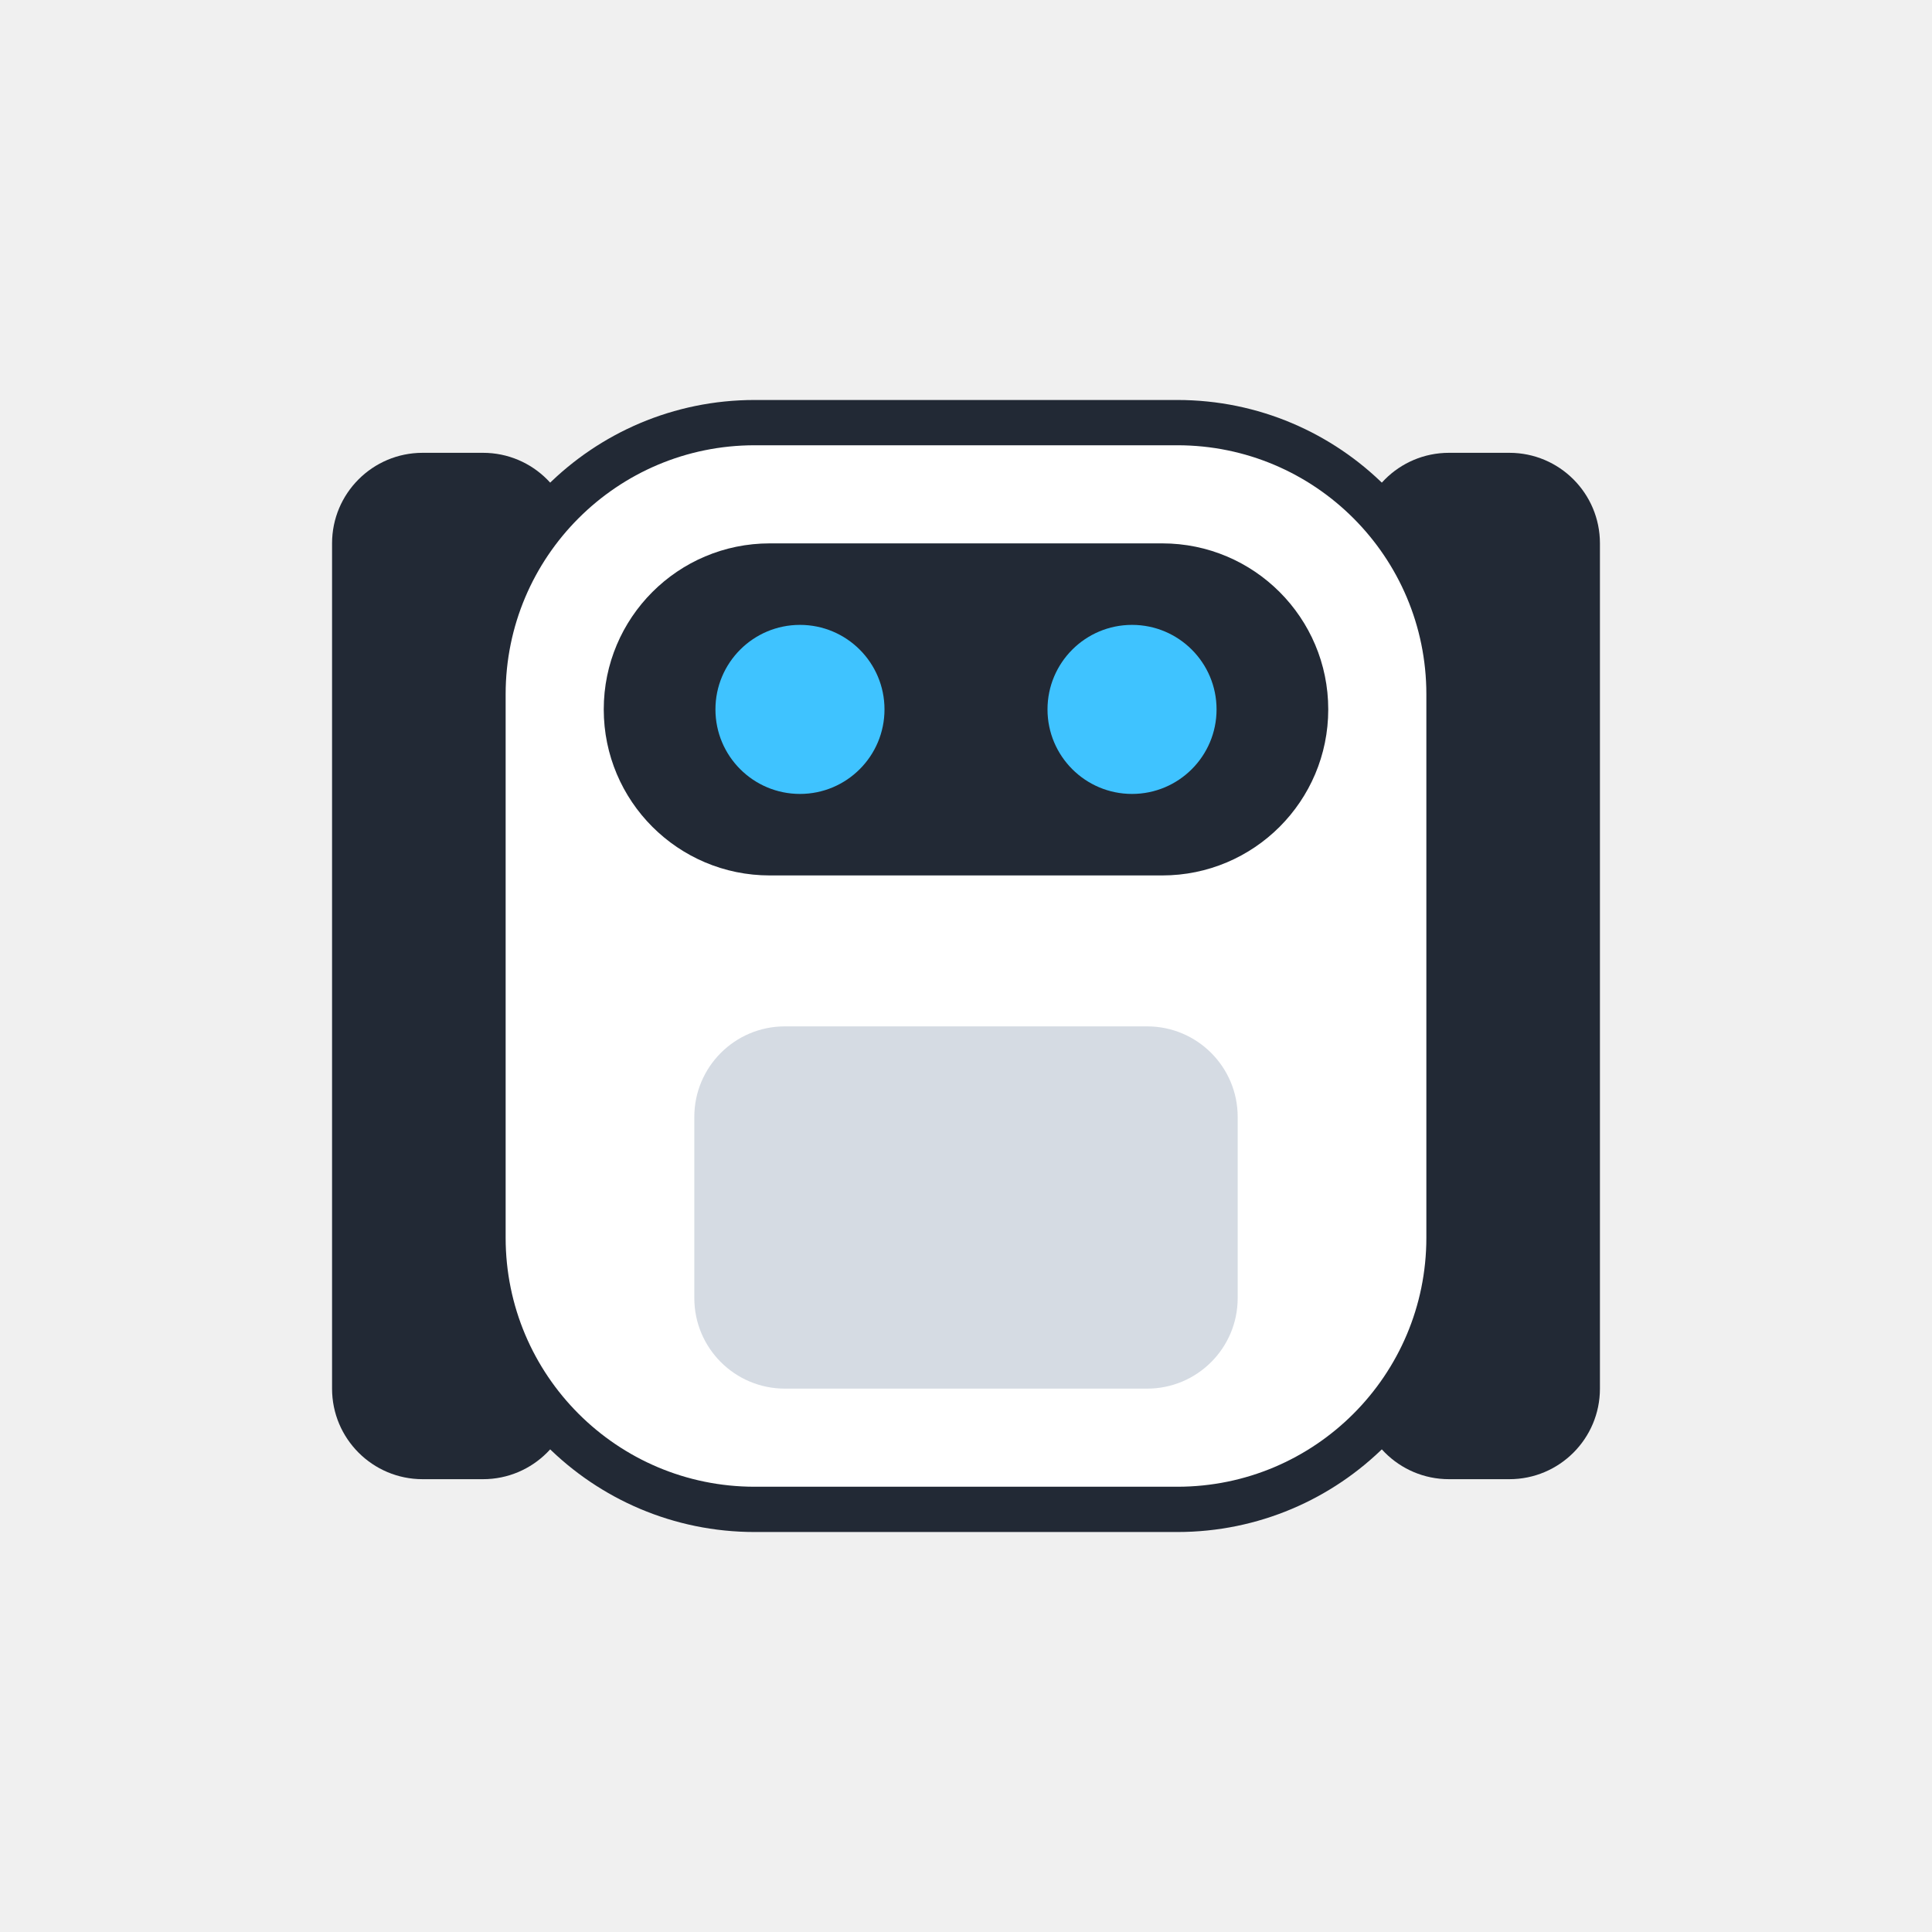
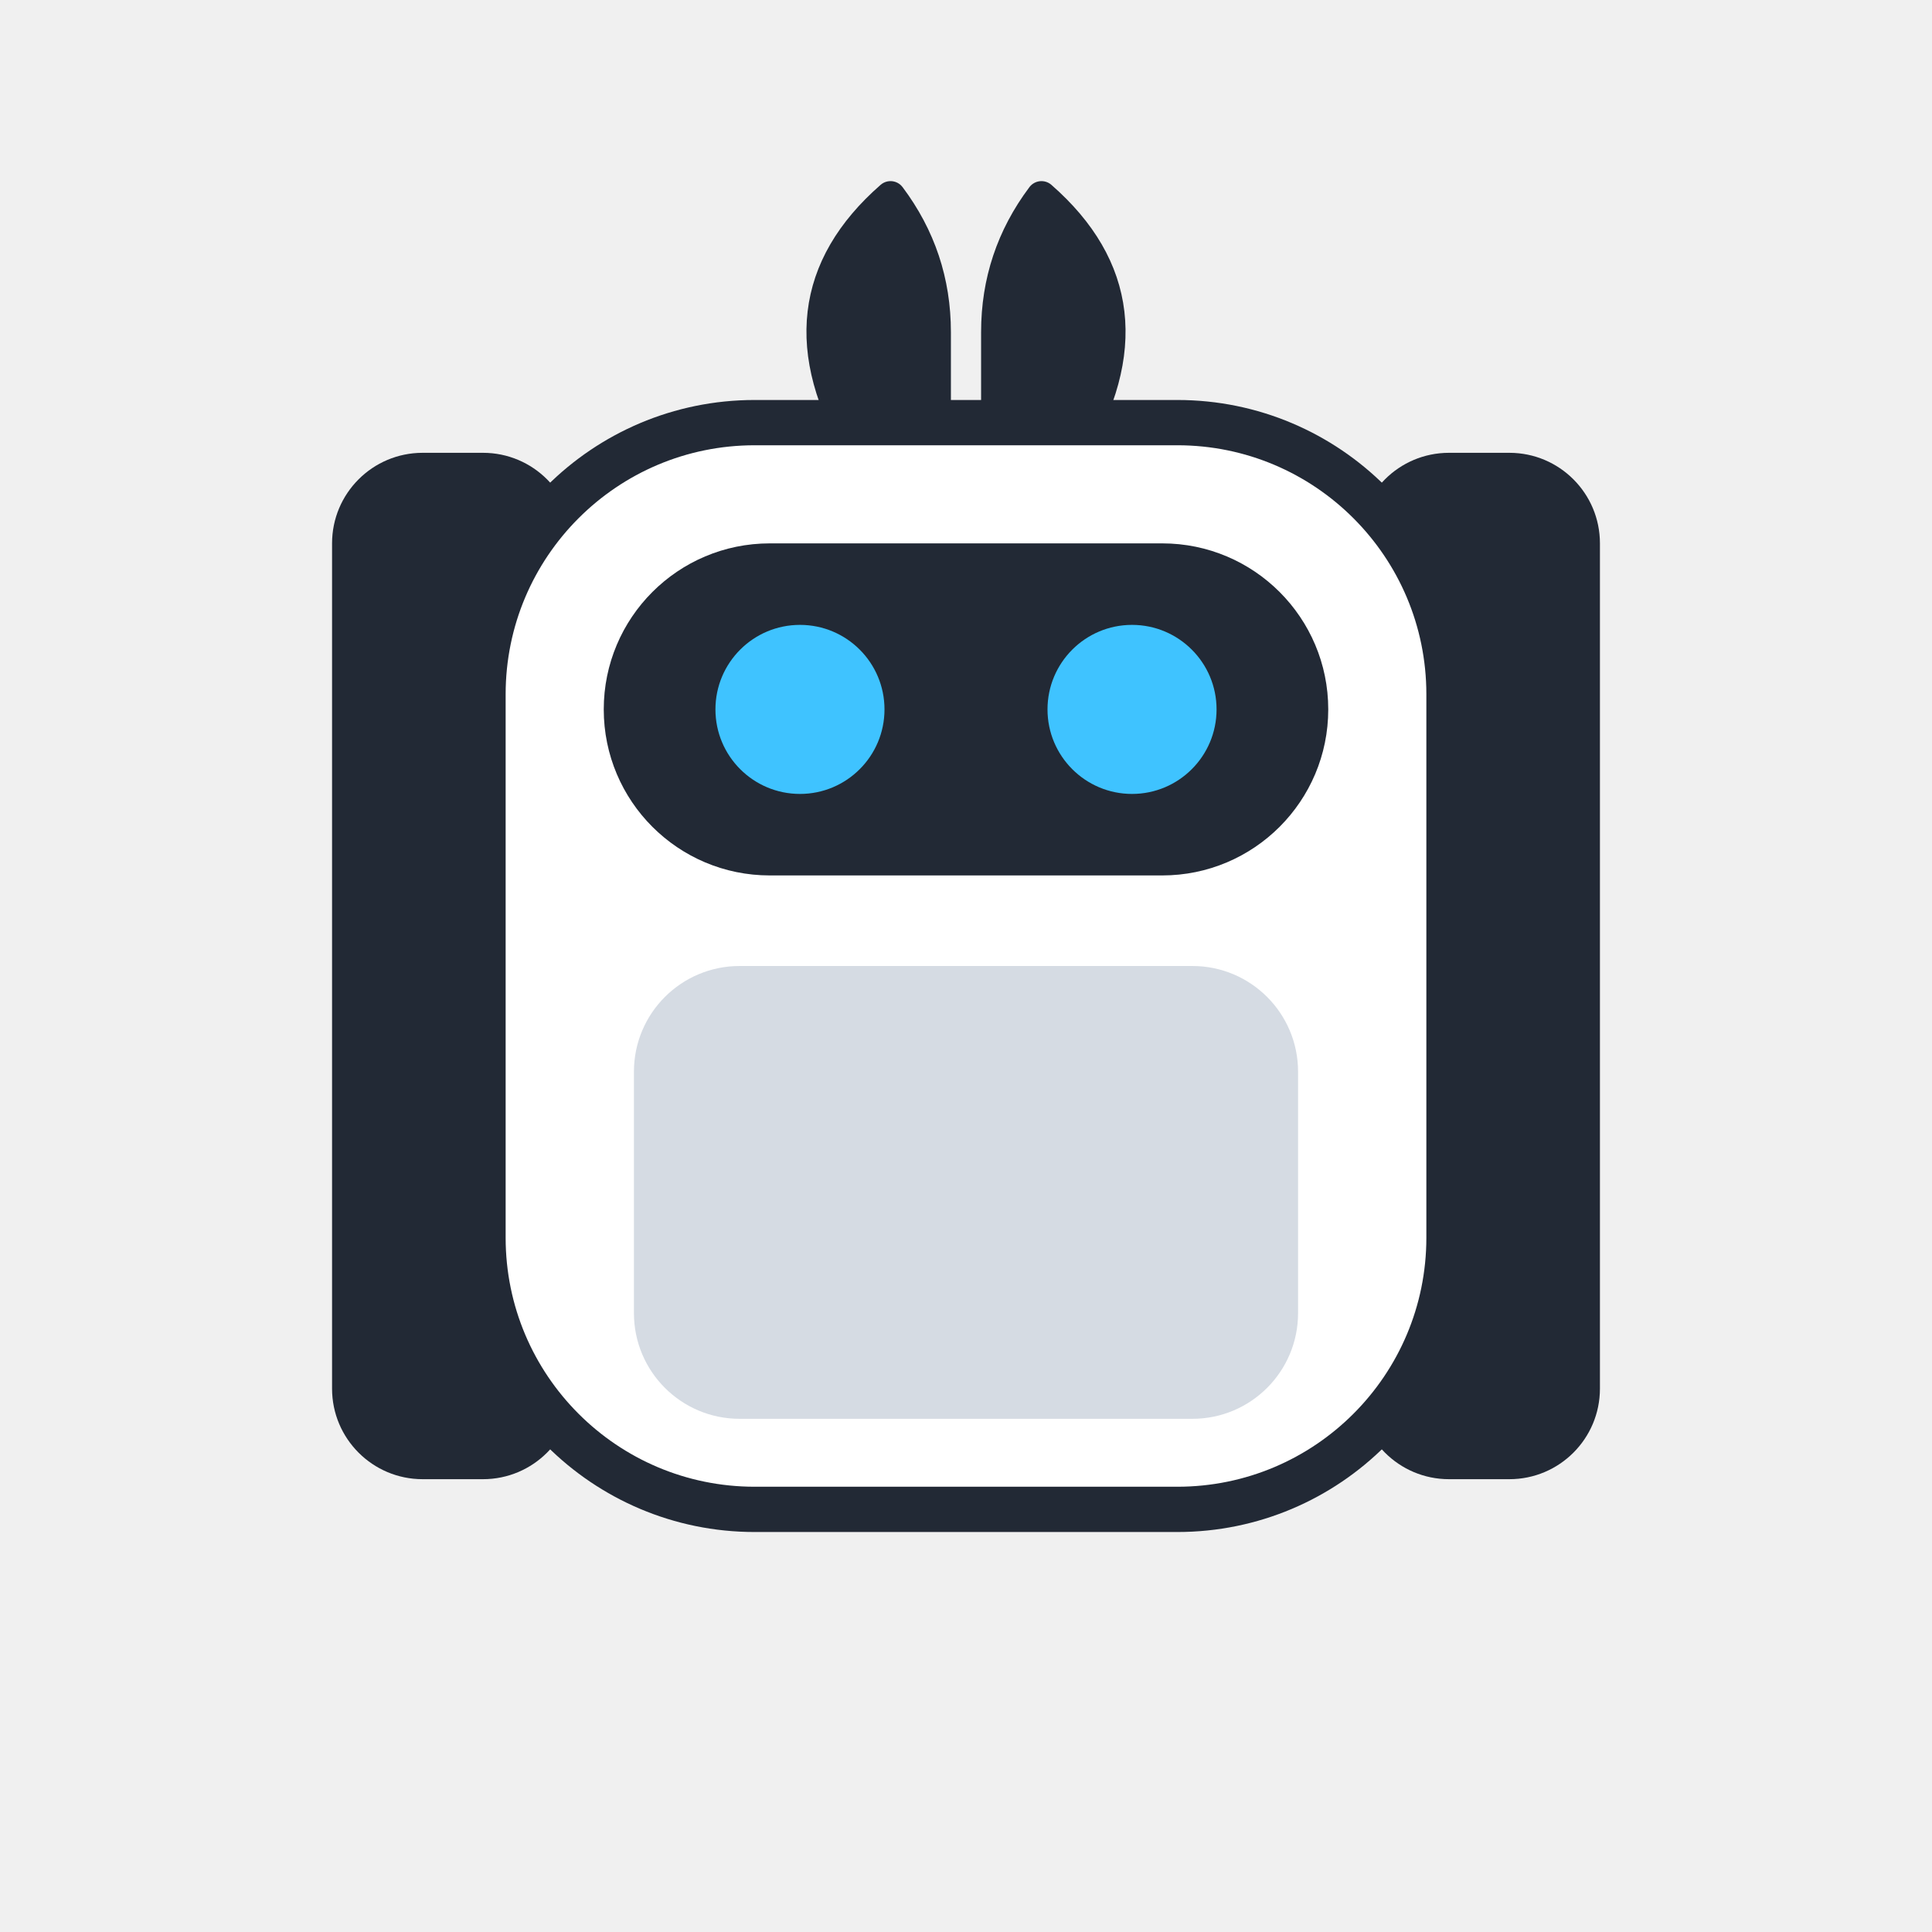
<svg xmlns="http://www.w3.org/2000/svg" viewBox="0 0 64 64" width="64" height="64">
  <rect x="11" y="15" width="8" height="34" rx="3" fill="#222935" />
  <rect x="45" y="15" width="8" height="34" rx="3" fill="#222935" />
+   <path d="M28.5 15 Q25.5 10 29.5 6.5 Q31 8.5 31 11 L31 15 Z M35.5 15 Q38.5 10 34.5 6.5 Q33 8.5 33 11 L33 15 Z" fill="#222935" stroke="#222935" stroke-width="1" stroke-linejoin="round" />
  <rect x="16" y="14" width="32" height="36" rx="9" fill="#ffffff" stroke="#222935" stroke-width="1.5" />
  <rect x="20" y="18" width="24" height="11" rx="5.5" fill="#222935" />
  <circle cx="26.5" cy="23.5" r="2.8" fill="#3fc3ff" />
  <circle cx="37.5" cy="23.5" r="2.8" fill="#3fc3ff" />
-   <rect x="23" y="34" width="18" height="12" rx="3" fill="#d5dbe3" />
+   <rect x="21" y="32" width="22" height="15" rx="3.5" fill="#d5dbe3" />
</svg>
